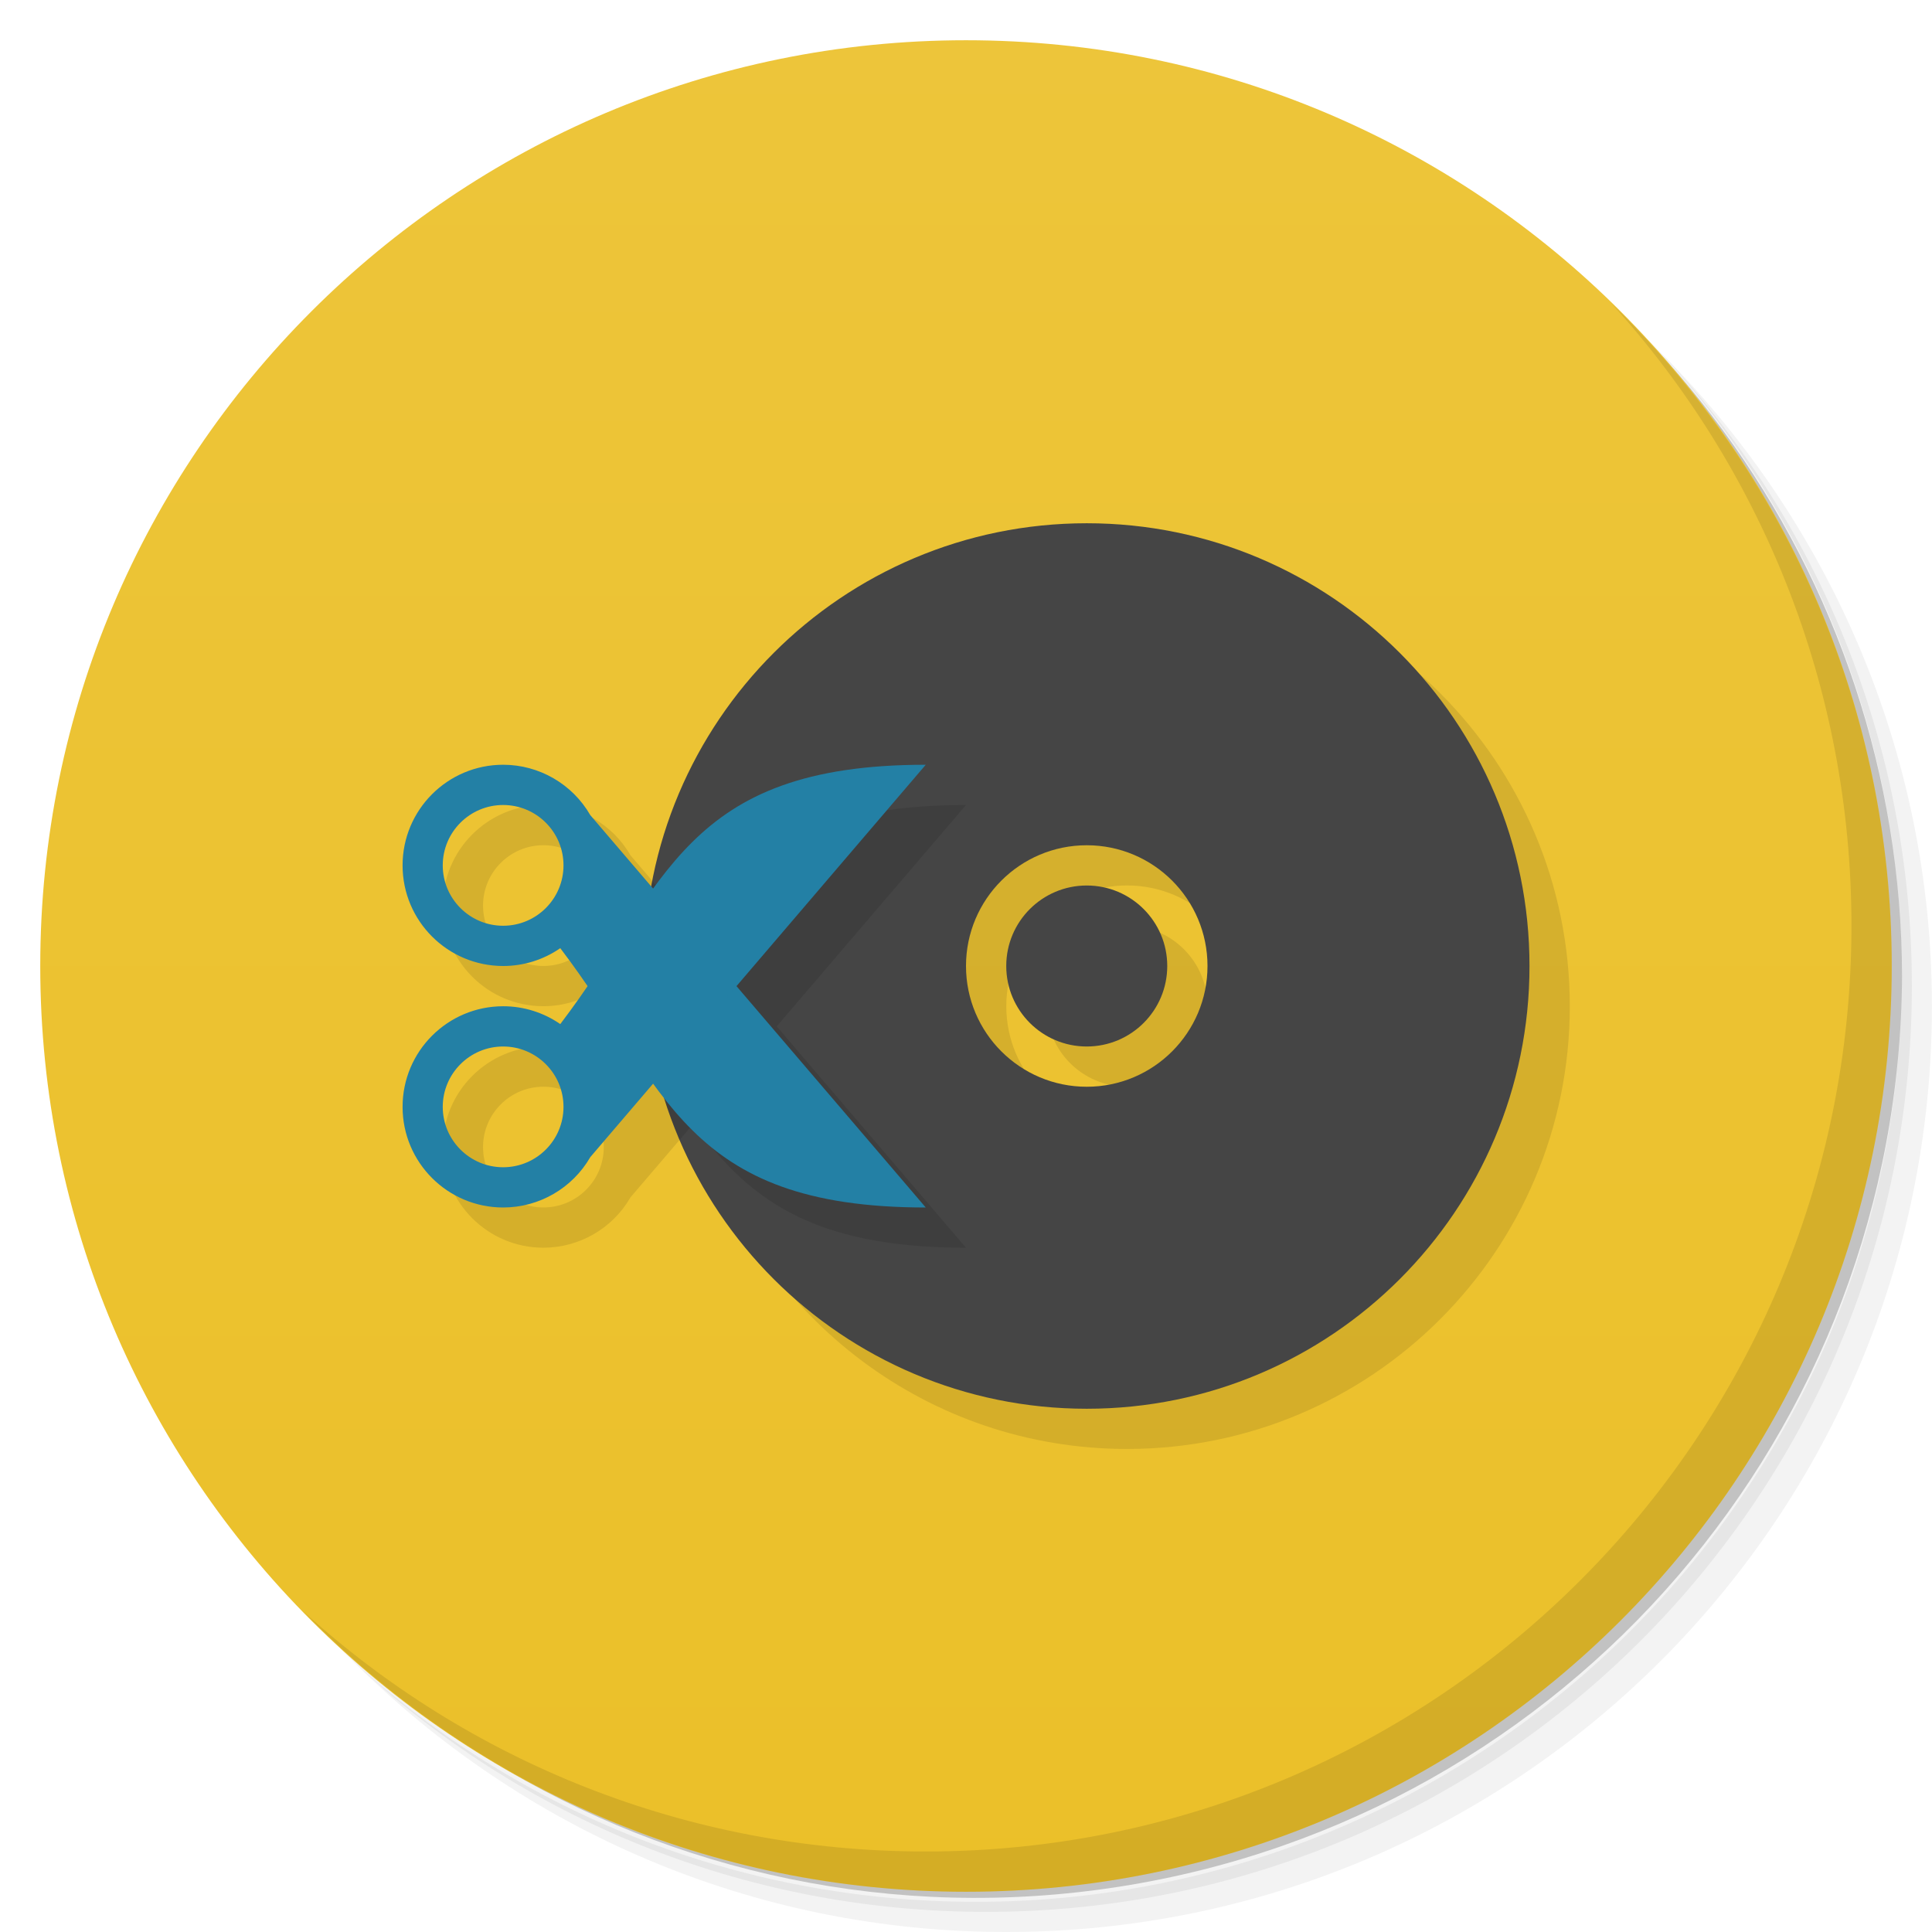
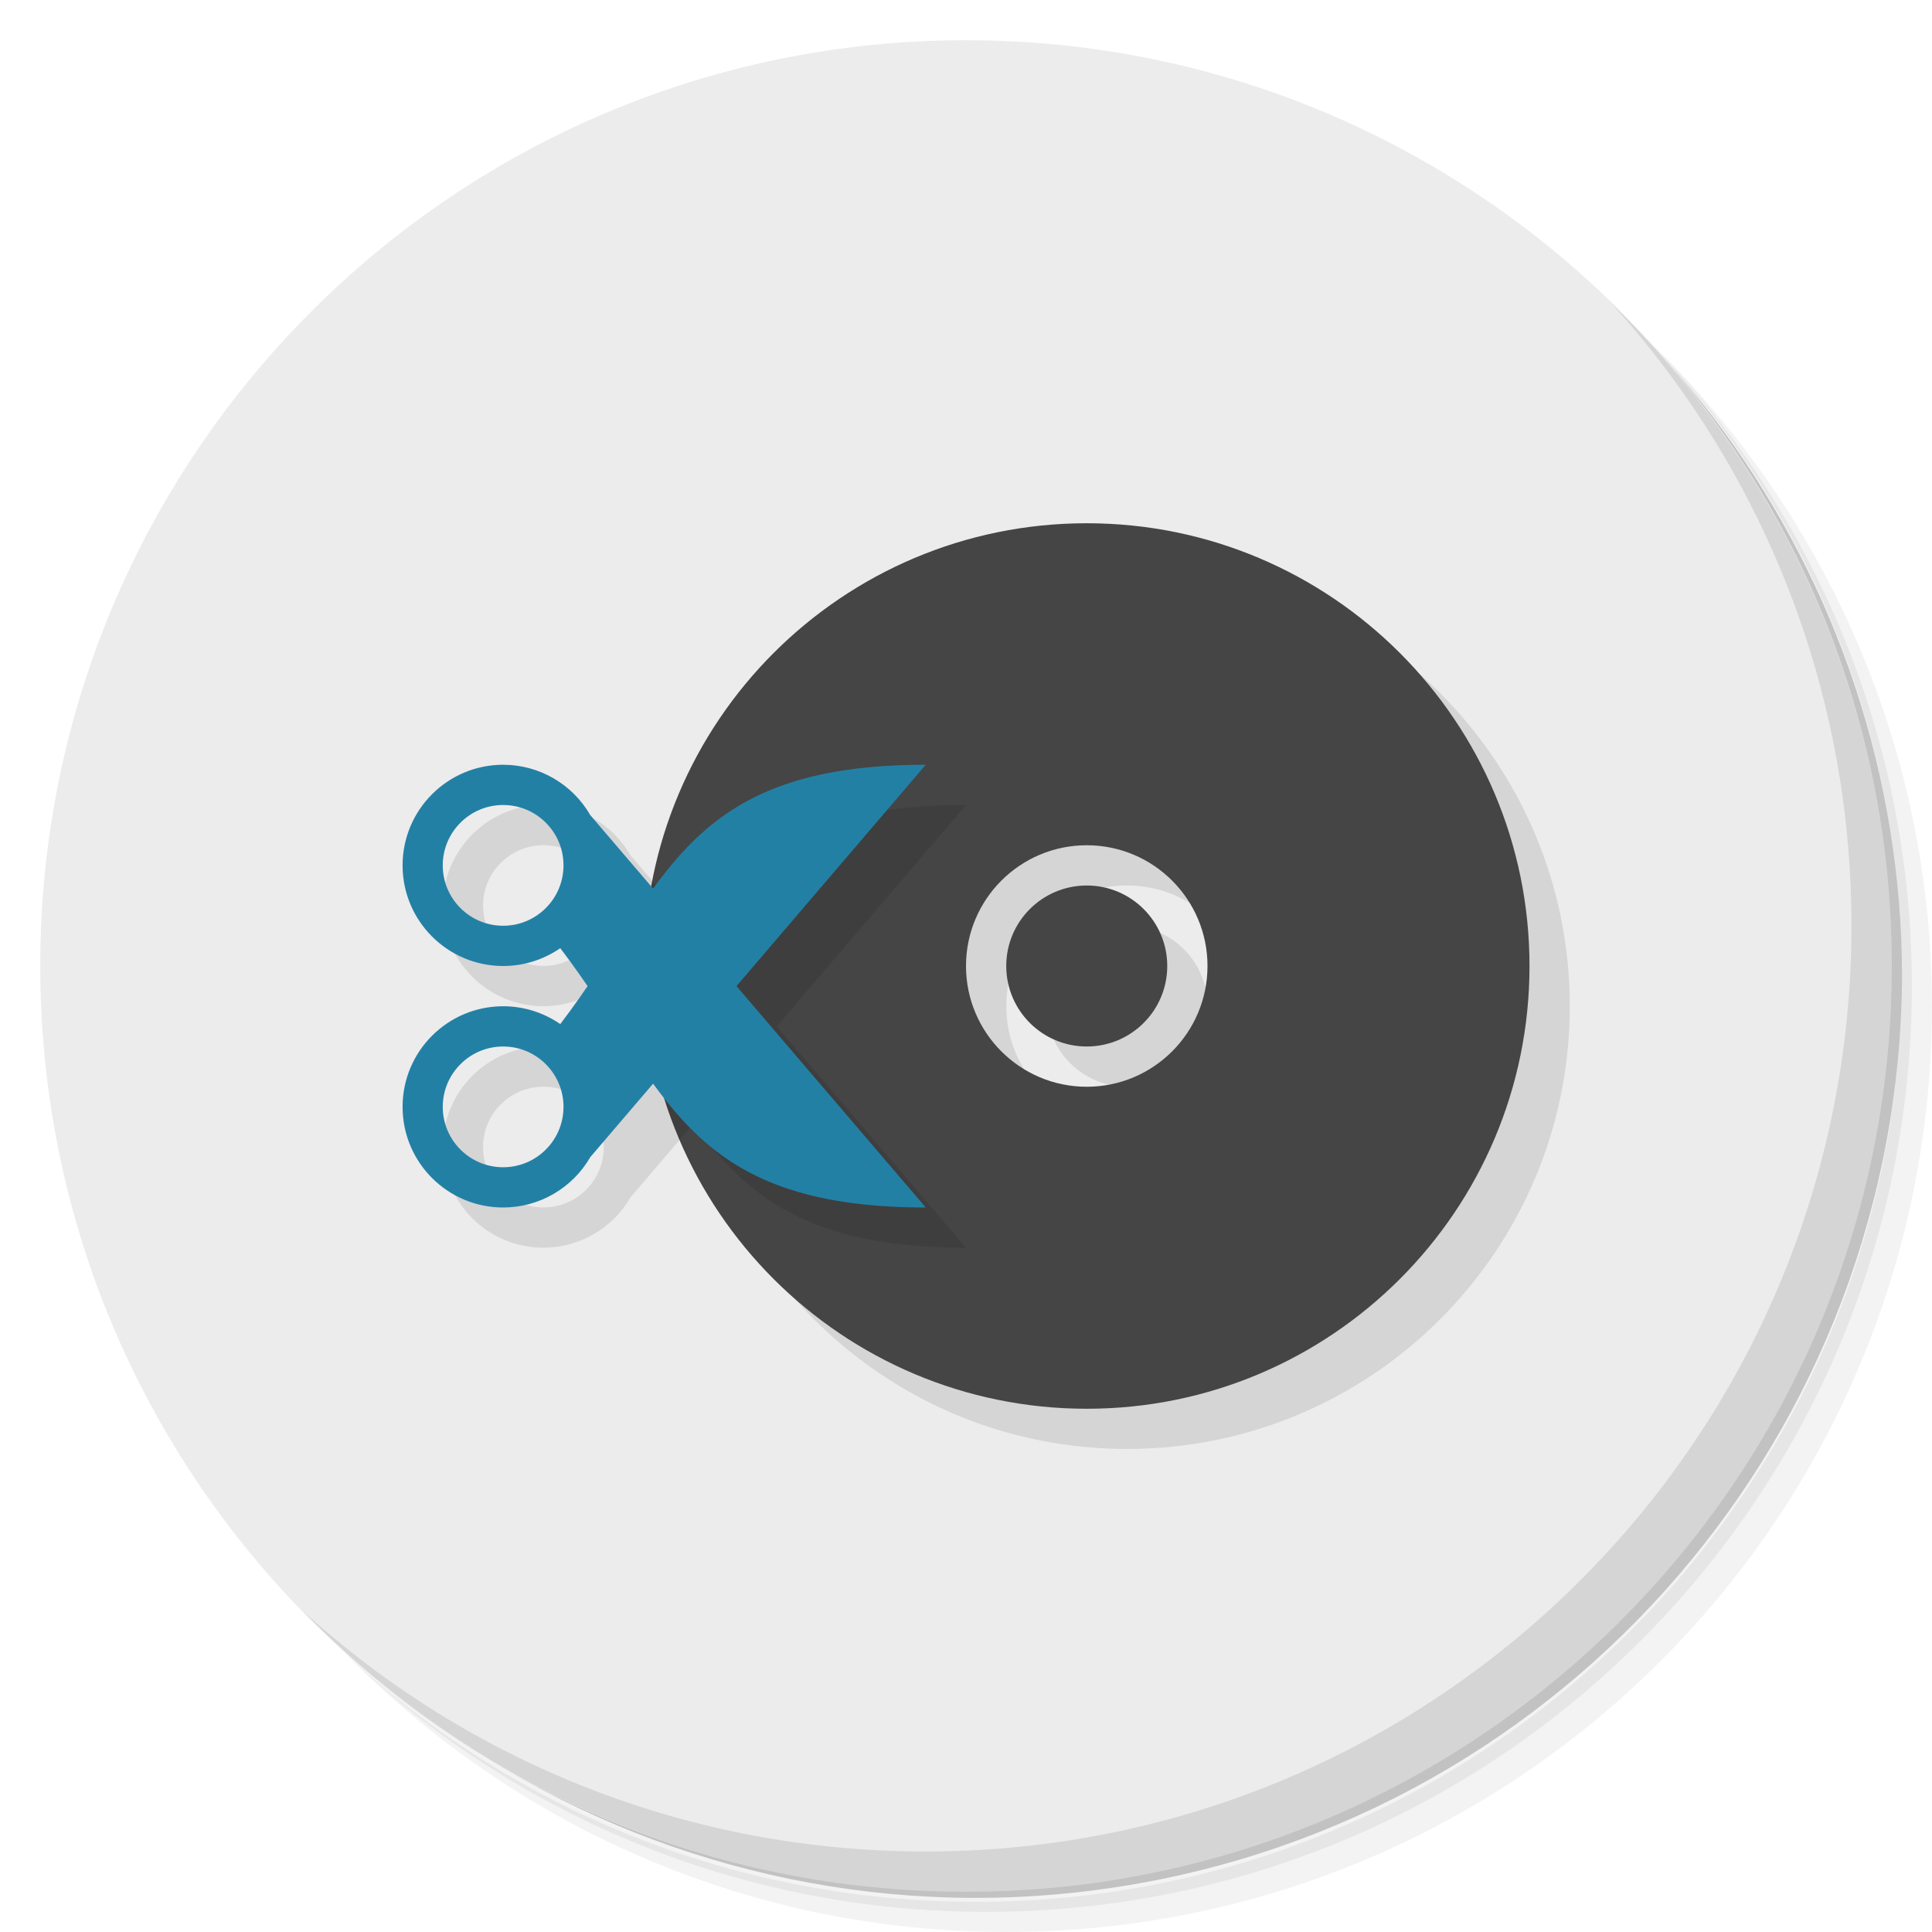
- <svg xmlns="http://www.w3.org/2000/svg" viewBox="0 0 48 48">
-   <defs>
+ <svg xmlns="http://www.w3.org/2000/svg" viewBox="0 0 48 48" id="svg2" version="1.1">
+   <defs id="defs4">
    <linearGradient id="linearGradient3764" x1="1" x2="47" gradientUnits="userSpaceOnUse" gradientTransform="matrix(0,-1,1,0,-1.5e-6,48)">
-       <stop style="stop-color:#ebc029;stop-opacity:1" />
-       <stop offset="1" style="stop-color:#edc53a;stop-opacity:1" />
+       <stop style="stop-color:#ebc029;stop-opacity:1" id="stop7" />
+       <stop offset="1" style="stop-color:#edc53a;stop-opacity:1" id="stop9" />
    </linearGradient>
  </defs>
-   <g>
-     <path d="m 36.31 5 c 5.859 4.062 9.688 10.831 9.688 18.5 c 0 12.426 -10.07 22.5 -22.5 22.5 c -7.669 0 -14.438 -3.828 -18.5 -9.688 c 1.037 1.822 2.306 3.499 3.781 4.969 c 4.085 3.712 9.514 5.969 15.469 5.969 c 12.703 0 23 -10.298 23 -23 c 0 -5.954 -2.256 -11.384 -5.969 -15.469 c -1.469 -1.475 -3.147 -2.744 -4.969 -3.781 z m 4.969 3.781 c 3.854 4.113 6.219 9.637 6.219 15.719 c 0 12.703 -10.297 23 -23 23 c -6.081 0 -11.606 -2.364 -15.719 -6.219 c 4.16 4.144 9.883 6.719 16.219 6.719 c 12.703 0 23 -10.298 23 -23 c 0 -6.335 -2.575 -12.06 -6.719 -16.219 z" style="opacity:0.05" />
-     <path d="m 41.28 8.781 c 3.712 4.085 5.969 9.514 5.969 15.469 c 0 12.703 -10.297 23 -23 23 c -5.954 0 -11.384 -2.256 -15.469 -5.969 c 4.113 3.854 9.637 6.219 15.719 6.219 c 12.703 0 23 -10.298 23 -23 c 0 -6.081 -2.364 -11.606 -6.219 -15.719 z" style="opacity:0.1" />
-     <path d="m 31.25 2.375 c 8.615 3.154 14.75 11.417 14.75 21.13 c 0 12.426 -10.07 22.5 -22.5 22.5 c -9.708 0 -17.971 -6.135 -21.12 -14.75 a 23 23 0 0 0 44.875 -7 a 23 23 0 0 0 -16 -21.875 z" style="opacity:0.2" />
+   <g id="g11">
+     <path d="m 36.31 5 c 5.859 4.062 9.688 10.831 9.688 18.5 c 0 12.426 -10.07 22.5 -22.5 22.5 c -7.669 0 -14.438 -3.828 -18.5 -9.688 c 1.037 1.822 2.306 3.499 3.781 4.969 c 4.085 3.712 9.514 5.969 15.469 5.969 c 12.703 0 23 -10.298 23 -23 c 0 -5.954 -2.256 -11.384 -5.969 -15.469 c -1.469 -1.475 -3.147 -2.744 -4.969 -3.781 z m 4.969 3.781 c 3.854 4.113 6.219 9.637 6.219 15.719 c 0 12.703 -10.297 23 -23 23 c -6.081 0 -11.606 -2.364 -15.719 -6.219 c 4.16 4.144 9.883 6.719 16.219 6.719 c 12.703 0 23 -10.298 23 -23 c 0 -6.335 -2.575 -12.06 -6.719 -16.219 z" style="opacity:0.05" id="path13" />
+     <path d="m 41.28 8.781 c 3.712 4.085 5.969 9.514 5.969 15.469 c 0 12.703 -10.297 23 -23 23 c -5.954 0 -11.384 -2.256 -15.469 -5.969 c 4.113 3.854 9.637 6.219 15.719 6.219 c 12.703 0 23 -10.298 23 -23 c 0 -6.081 -2.364 -11.606 -6.219 -15.719 z" style="opacity:0.1" id="path15" />
+     <path d="m 31.25 2.375 c 8.615 3.154 14.75 11.417 14.75 21.13 c 0 12.426 -10.07 22.5 -22.5 22.5 c -9.708 0 -17.971 -6.135 -21.12 -14.75 a 23 23 0 0 0 44.875 -7 a 23 23 0 0 0 -16 -21.875 z" style="opacity:0.2" id="path17" />
  </g>
-   <g>
-     <path d="m 24 1 c 12.703 0 23 10.297 23 23 c 0 12.703 -10.297 23 -23 23 -12.703 0 -23 -10.297 -23 -23 0 -12.703 10.297 -23 23 -23 z" style="fill:url(#linearGradient3764);fill-opacity:1" />
+   <g id="g19" style="fill:#ececec;fill-opacity:1">
+     <path d="m 24 1 c 12.703 0 23 10.297 23 23 c 0 12.703 -10.297 23 -23 23 -12.703 0 -23 -10.297 -23 -23 0 -12.703 10.297 -23 23 -23 z" style="fill:#ececec;fill-opacity:1" id="path21" />
  </g>
-   <path d="m 28 14 c -5.402 0 -9.885 3.897 -10.814 9.03 l -1.521 -1.779 c -0.446 -0.774 -1.271 -1.251 -2.164 -1.252 -1.381 0 -2.5 1.119 -2.5 2.5 c 0 1.381 1.119 2.5 2.5 2.5 0.507 -0.001 1 -0.155 1.418 -0.443 0.245 0.321 0.455 0.633 0.668 0.943 -0.213 0.311 -0.423 0.622 -0.668 0.943 c -0.417 -0.288 -0.911 -0.443 -1.418 -0.443 -1.381 0 -2.5 1.119 -2.5 2.5 c 0 1.381 1.119 2.5 2.5 2.5 0.893 -0.001 1.718 -0.478 2.164 -1.252 l 1.564 -1.83 c 0.085 0.117 0.176 0.23 0.264 0.342 c 1.389 4.484 5.568 7.74 10.508 7.74 6.075 0 11 -4.925 11 -11 0 -6.075 -4.925 -11 -11 -11 m -14.5 7 c 0.828 0 1.5 0.672 1.5 1.5 0 0.828 -0.672 1.5 -1.5 1.5 -0.828 0 -1.5 -0.672 -1.5 -1.5 0 -0.828 0.672 -1.5 1.5 -1.5 m 14.5 1 a 3 3 0 0 1 3 3 3 3 0 0 1 -3 3 3 3 0 0 1 -3 -3 3 3 0 0 1 3 -3 z m 0 1 a 2 2 0 0 0 -2 2 2 2 0 0 0 2 2 2 2 0 0 0 2 -2 2 2 0 0 0 -2 -2 z m -14.5 4 c 0.828 0 1.5 0.672 1.5 1.5 0 0.828 -0.672 1.5 -1.5 1.5 -0.828 0 -1.5 -0.672 -1.5 -1.5 0 -0.828 0.672 -1.5 1.5 -1.5" style="fill:#000;opacity:0.1;fill-opacity:1;stroke:none;fill-rule:evenodd" />
-   <g>
-     <path d="m 27 13 c -6.075 0 -11 4.925 -11 11 0 6.075 4.925 11 11 11 6.075 0 11 -4.925 11 -11 0 -6.075 -4.925 -11 -11 -11 z m 0 8 a 3 3 0 0 1 3 3 3 3 0 0 1 -3 3 3 3 0 0 1 -3 -3 3 3 0 0 1 3 -3 z m 0 1 a 2 2 0 0 0 -2 2 2 2 0 0 0 2 2 2 2 0 0 0 2 -2 2 2 0 0 0 -2 -2 z" style="fill:#454545;opacity:1;fill-opacity:1;stroke:none" />
-     <g>
-       <g>
-         <path d="m 24 20 c -3.89 0 -5.44 1.258 -6.771 3.082 l -1.021 -1.195 c -0.133 0.684 -0.207 1.39 -0.207 2.113 c 0 1.534 0.317 2.994 0.885 4.32 l 0.344 -0.402 c 1.331 1.824 2.882 3.082 6.771 3.082 l -4.703 -5.5 4.703 -5.5" style="fill:#000;opacity:0.1;fill-opacity:1;stroke:none;fill-rule:evenodd" />
-         <path d="m 23 30 c -6 0 -6.44 -2.974 -9.08 -6.443 -0.417 0.288 -0.911 0.443 -1.418 0.443 -1.381 0 -2.5 -1.119 -2.5 -2.5 0 -1.381 1.119 -2.5 2.5 -2.5 c 0.893 0.001 1.718 0.478 2.164 1.252 z m -10.5 -7 c 0.828 0 1.5 -0.672 1.5 -1.5 0 -0.828 -0.672 -1.5 -1.5 -1.5 -0.828 0 -1.5 0.672 -1.5 1.5 c 0 0.828 0.672 1.5 1.5 1.5 z" style="fill:#2380a5;fill-opacity:1;stroke:none;fill-rule:evenodd" />
-         <path d="m 23 19 c -6 0 -6.44 2.974 -9.08 6.443 c -0.417 -0.288 -0.911 -0.443 -1.418 -0.443 -1.381 0 -2.5 1.119 -2.5 2.5 c 0 1.381 1.119 2.5 2.5 2.5 0.893 -0.001 1.718 -0.478 2.164 -1.252 z m -10.5 7 c 0.828 0 1.5 0.672 1.5 1.5 0 0.828 -0.672 1.5 -1.5 1.5 -0.828 0 -1.5 -0.672 -1.5 -1.5 0 -0.828 0.672 -1.5 1.5 -1.5" style="fill:#2380a5;fill-opacity:1;stroke:none;fill-rule:evenodd" />
+   <path d="m 28 14 c -5.402 0 -9.885 3.897 -10.814 9.03 l -1.521 -1.779 c -0.446 -0.774 -1.271 -1.251 -2.164 -1.252 -1.381 0 -2.5 1.119 -2.5 2.5 c 0 1.381 1.119 2.5 2.5 2.5 0.507 -0.001 1 -0.155 1.418 -0.443 0.245 0.321 0.455 0.633 0.668 0.943 -0.213 0.311 -0.423 0.622 -0.668 0.943 c -0.417 -0.288 -0.911 -0.443 -1.418 -0.443 -1.381 0 -2.5 1.119 -2.5 2.5 c 0 1.381 1.119 2.5 2.5 2.5 0.893 -0.001 1.718 -0.478 2.164 -1.252 l 1.564 -1.83 c 0.085 0.117 0.176 0.23 0.264 0.342 c 1.389 4.484 5.568 7.74 10.508 7.74 6.075 0 11 -4.925 11 -11 0 -6.075 -4.925 -11 -11 -11 m -14.5 7 c 0.828 0 1.5 0.672 1.5 1.5 0 0.828 -0.672 1.5 -1.5 1.5 -0.828 0 -1.5 -0.672 -1.5 -1.5 0 -0.828 0.672 -1.5 1.5 -1.5 m 14.5 1 a 3 3 0 0 1 3 3 3 3 0 0 1 -3 3 3 3 0 0 1 -3 -3 3 3 0 0 1 3 -3 z m 0 1 a 2 2 0 0 0 -2 2 2 2 0 0 0 2 2 2 2 0 0 0 2 -2 2 2 0 0 0 -2 -2 z m -14.5 4 c 0.828 0 1.5 0.672 1.5 1.5 0 0.828 -0.672 1.5 -1.5 1.5 -0.828 0 -1.5 -0.672 -1.5 -1.5 0 -0.828 0.672 -1.5 1.5 -1.5" style="fill:#000;opacity:0.1;fill-opacity:1;stroke:none;fill-rule:evenodd" id="path23" />
+   <g id="g25">
+     <path d="m 27 13 c -6.075 0 -11 4.925 -11 11 0 6.075 4.925 11 11 11 6.075 0 11 -4.925 11 -11 0 -6.075 -4.925 -11 -11 -11 z m 0 8 a 3 3 0 0 1 3 3 3 3 0 0 1 -3 3 3 3 0 0 1 -3 -3 3 3 0 0 1 3 -3 z m 0 1 a 2 2 0 0 0 -2 2 2 2 0 0 0 2 2 2 2 0 0 0 2 -2 2 2 0 0 0 -2 -2 z" style="fill:#454545;opacity:1;fill-opacity:1;stroke:none" id="path27" />
+     <g id="g29">
+       <g id="g31">
+         <path d="m 24 20 c -3.89 0 -5.44 1.258 -6.771 3.082 l -1.021 -1.195 c -0.133 0.684 -0.207 1.39 -0.207 2.113 c 0 1.534 0.317 2.994 0.885 4.32 l 0.344 -0.402 c 1.331 1.824 2.882 3.082 6.771 3.082 l -4.703 -5.5 4.703 -5.5" style="fill:#000;opacity:0.1;fill-opacity:1;stroke:none;fill-rule:evenodd" id="path33" />
+         <path d="m 23 30 c -6 0 -6.44 -2.974 -9.08 -6.443 -0.417 0.288 -0.911 0.443 -1.418 0.443 -1.381 0 -2.5 -1.119 -2.5 -2.5 0 -1.381 1.119 -2.5 2.5 -2.5 c 0.893 0.001 1.718 0.478 2.164 1.252 z m -10.5 -7 c 0.828 0 1.5 -0.672 1.5 -1.5 0 -0.828 -0.672 -1.5 -1.5 -1.5 -0.828 0 -1.5 0.672 -1.5 1.5 c 0 0.828 0.672 1.5 1.5 1.5 z" style="fill:#2380a5;fill-opacity:1;stroke:none;fill-rule:evenodd" id="path35" />
+         <path d="m 23 19 c -6 0 -6.44 2.974 -9.08 6.443 c -0.417 -0.288 -0.911 -0.443 -1.418 -0.443 -1.381 0 -2.5 1.119 -2.5 2.5 c 0 1.381 1.119 2.5 2.5 2.5 0.893 -0.001 1.718 -0.478 2.164 -1.252 z m -10.5 7 c 0.828 0 1.5 0.672 1.5 1.5 0 0.828 -0.672 1.5 -1.5 1.5 -0.828 0 -1.5 -0.672 -1.5 -1.5 0 -0.828 0.672 -1.5 1.5 -1.5" style="fill:#2380a5;fill-opacity:1;stroke:none;fill-rule:evenodd" id="path37" />
      </g>
    </g>
  </g>
-   <g>
-     <path d="m 40.03 7.531 c 3.712 4.084 5.969 9.514 5.969 15.469 0 12.703 -10.297 23 -23 23 c -5.954 0 -11.384 -2.256 -15.469 -5.969 4.178 4.291 10.01 6.969 16.469 6.969 c 12.703 0 23 -10.298 23 -23 0 -6.462 -2.677 -12.291 -6.969 -16.469 z" style="opacity:0.1" />
+   <g id="g39">
+     <path d="m 40.03 7.531 c 3.712 4.084 5.969 9.514 5.969 15.469 0 12.703 -10.297 23 -23 23 c -5.954 0 -11.384 -2.256 -15.469 -5.969 4.178 4.291 10.01 6.969 16.469 6.969 c 12.703 0 23 -10.298 23 -23 0 -6.462 -2.677 -12.291 -6.969 -16.469 z" style="opacity:0.1" id="path41" />
  </g>
</svg>
